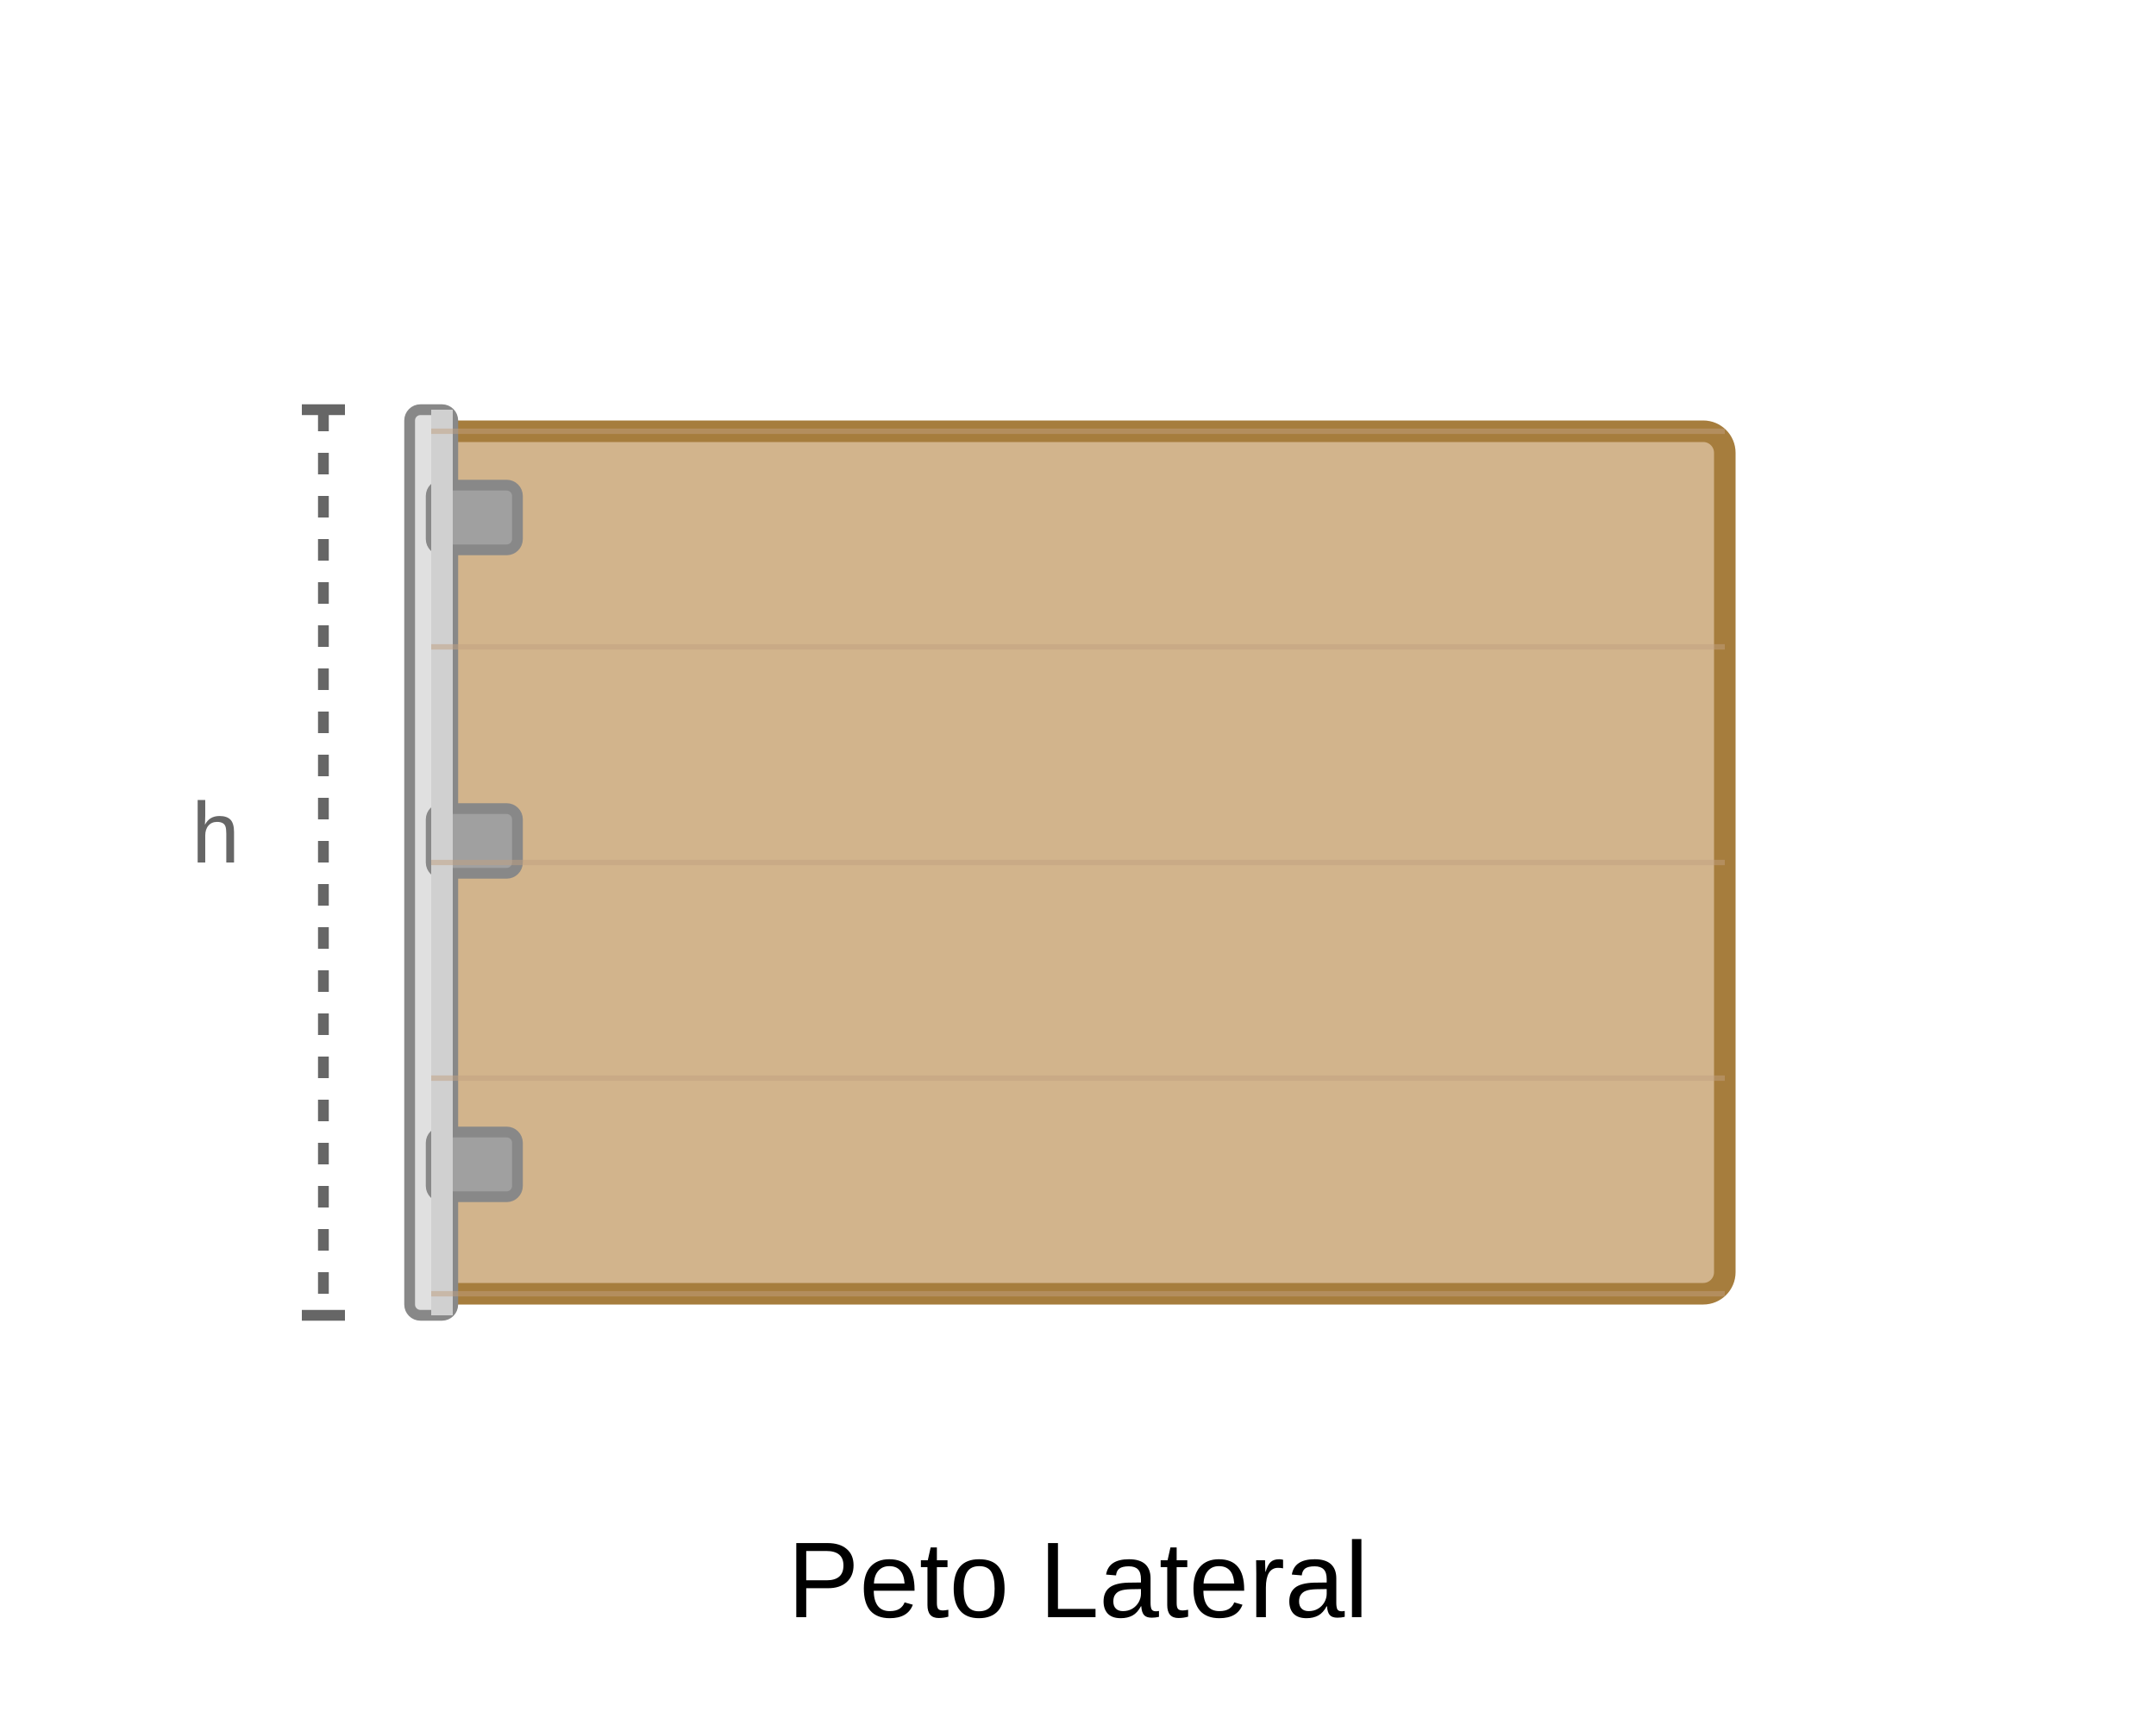
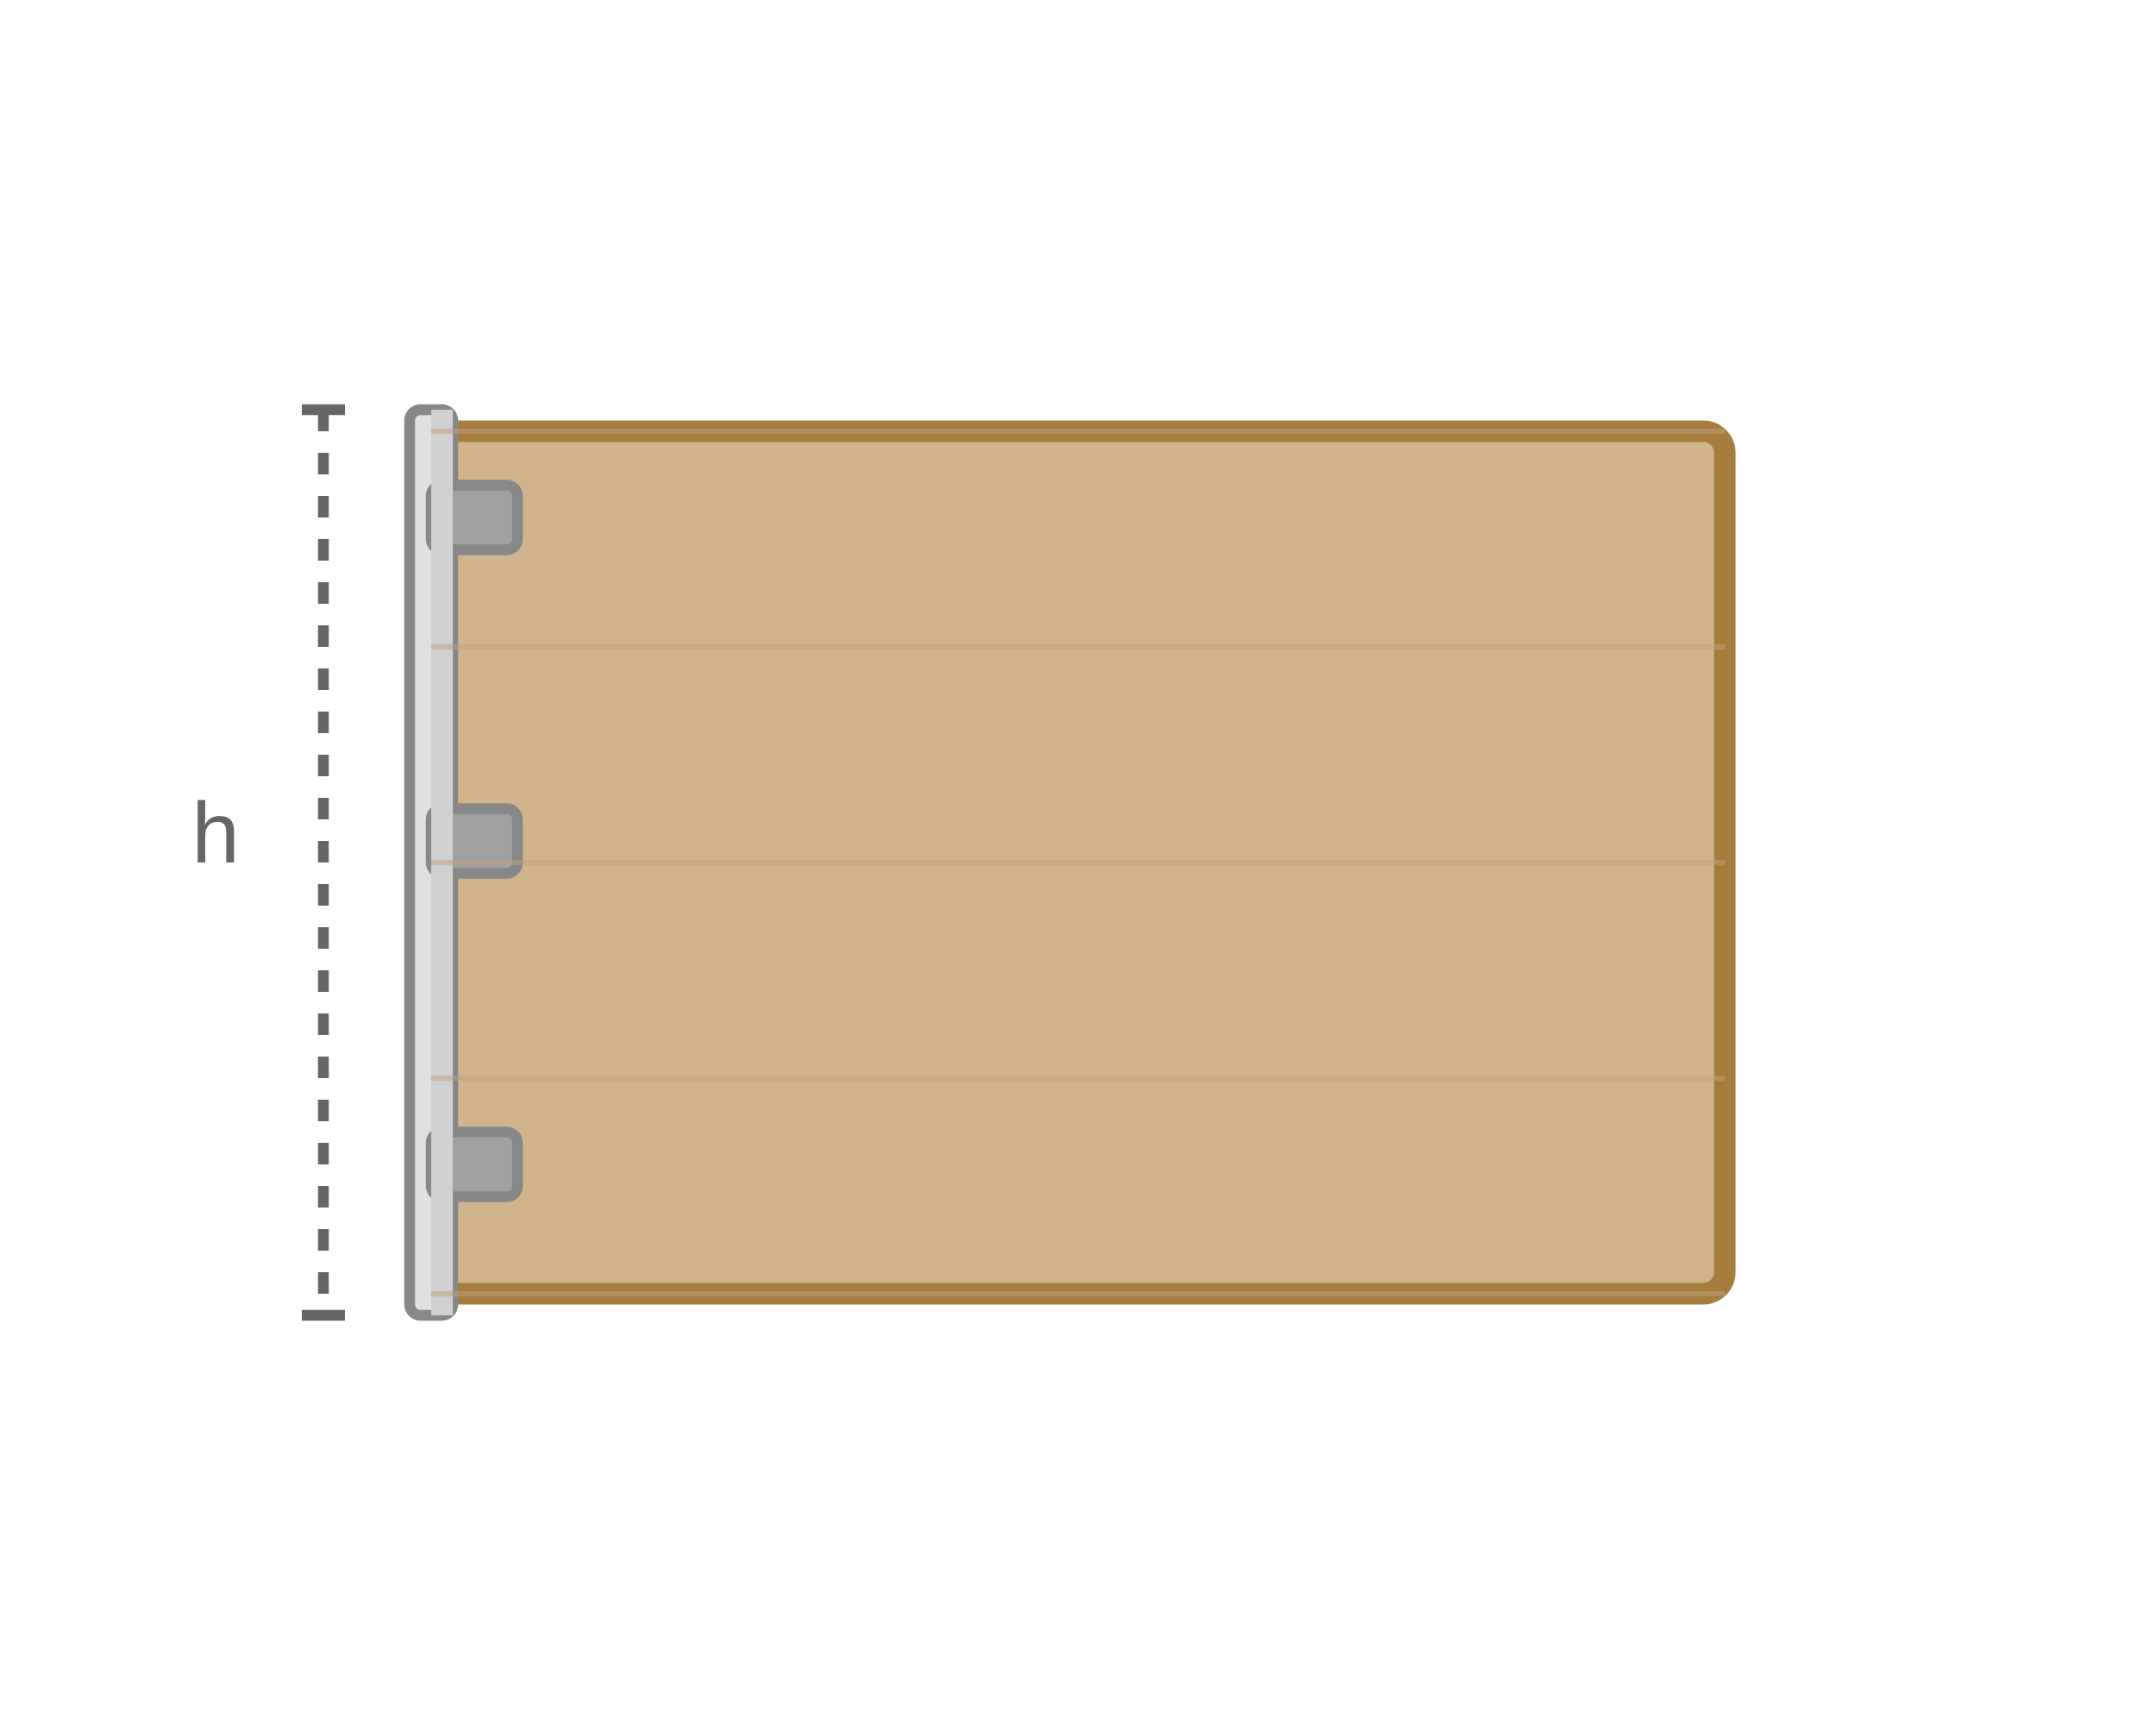
<svg xmlns="http://www.w3.org/2000/svg" width="200" height="160" viewBox="0 0 200 160">
  <rect x="40" y="40" width="120" height="80" rx="2" fill="#D2B48C" stroke="#A67D3D" stroke-width="2" />
  <rect x="38" y="38" width="4" height="84" rx="1" fill="#E0E0E0" stroke="#888888" stroke-width="1" />
  <rect x="40" y="45" width="8" height="6" rx="1" fill="#A0A0A0" stroke="#888888" stroke-width="1" />
  <rect x="40" y="75" width="8" height="6" rx="1" fill="#A0A0A0" stroke="#888888" stroke-width="1" />
  <rect x="40" y="105" width="8" height="6" rx="1" fill="#A0A0A0" stroke="#888888" stroke-width="1" />
  <rect x="40" y="38" width="2" height="84" rx="0" fill="#D0D0D0" stroke="none" />
  <path d="M 40 40 L 160 40" stroke="#C0A080" stroke-width="0.5" stroke-opacity="0.5" />
  <path d="M 40 60 L 160 60" stroke="#C0A080" stroke-width="0.5" stroke-opacity="0.5" />
  <path d="M 40 80 L 160 80" stroke="#C0A080" stroke-width="0.5" stroke-opacity="0.5" />
  <path d="M 40 100 L 160 100" stroke="#C0A080" stroke-width="0.5" stroke-opacity="0.5" />
  <path d="M 40 120 L 160 120" stroke="#C0A080" stroke-width="0.5" stroke-opacity="0.5" />
  <line x1="30" y1="38" x2="30" y2="122" stroke="#666666" stroke-width="1" stroke-dasharray="2,2" />
  <line x1="28" y1="38" x2="32" y2="38" stroke="#666666" stroke-width="1" />
  <line x1="28" y1="122" x2="32" y2="122" stroke="#666666" stroke-width="1" />
  <text x="20" y="80" font-family="Arial" font-size="8" text-anchor="middle" fill="#666666">h</text>
-   <text x="100" y="150" font-family="Arial" font-size="10" text-anchor="middle" fill="#000">
-     Peto Lateral
-   </text>
</svg>
